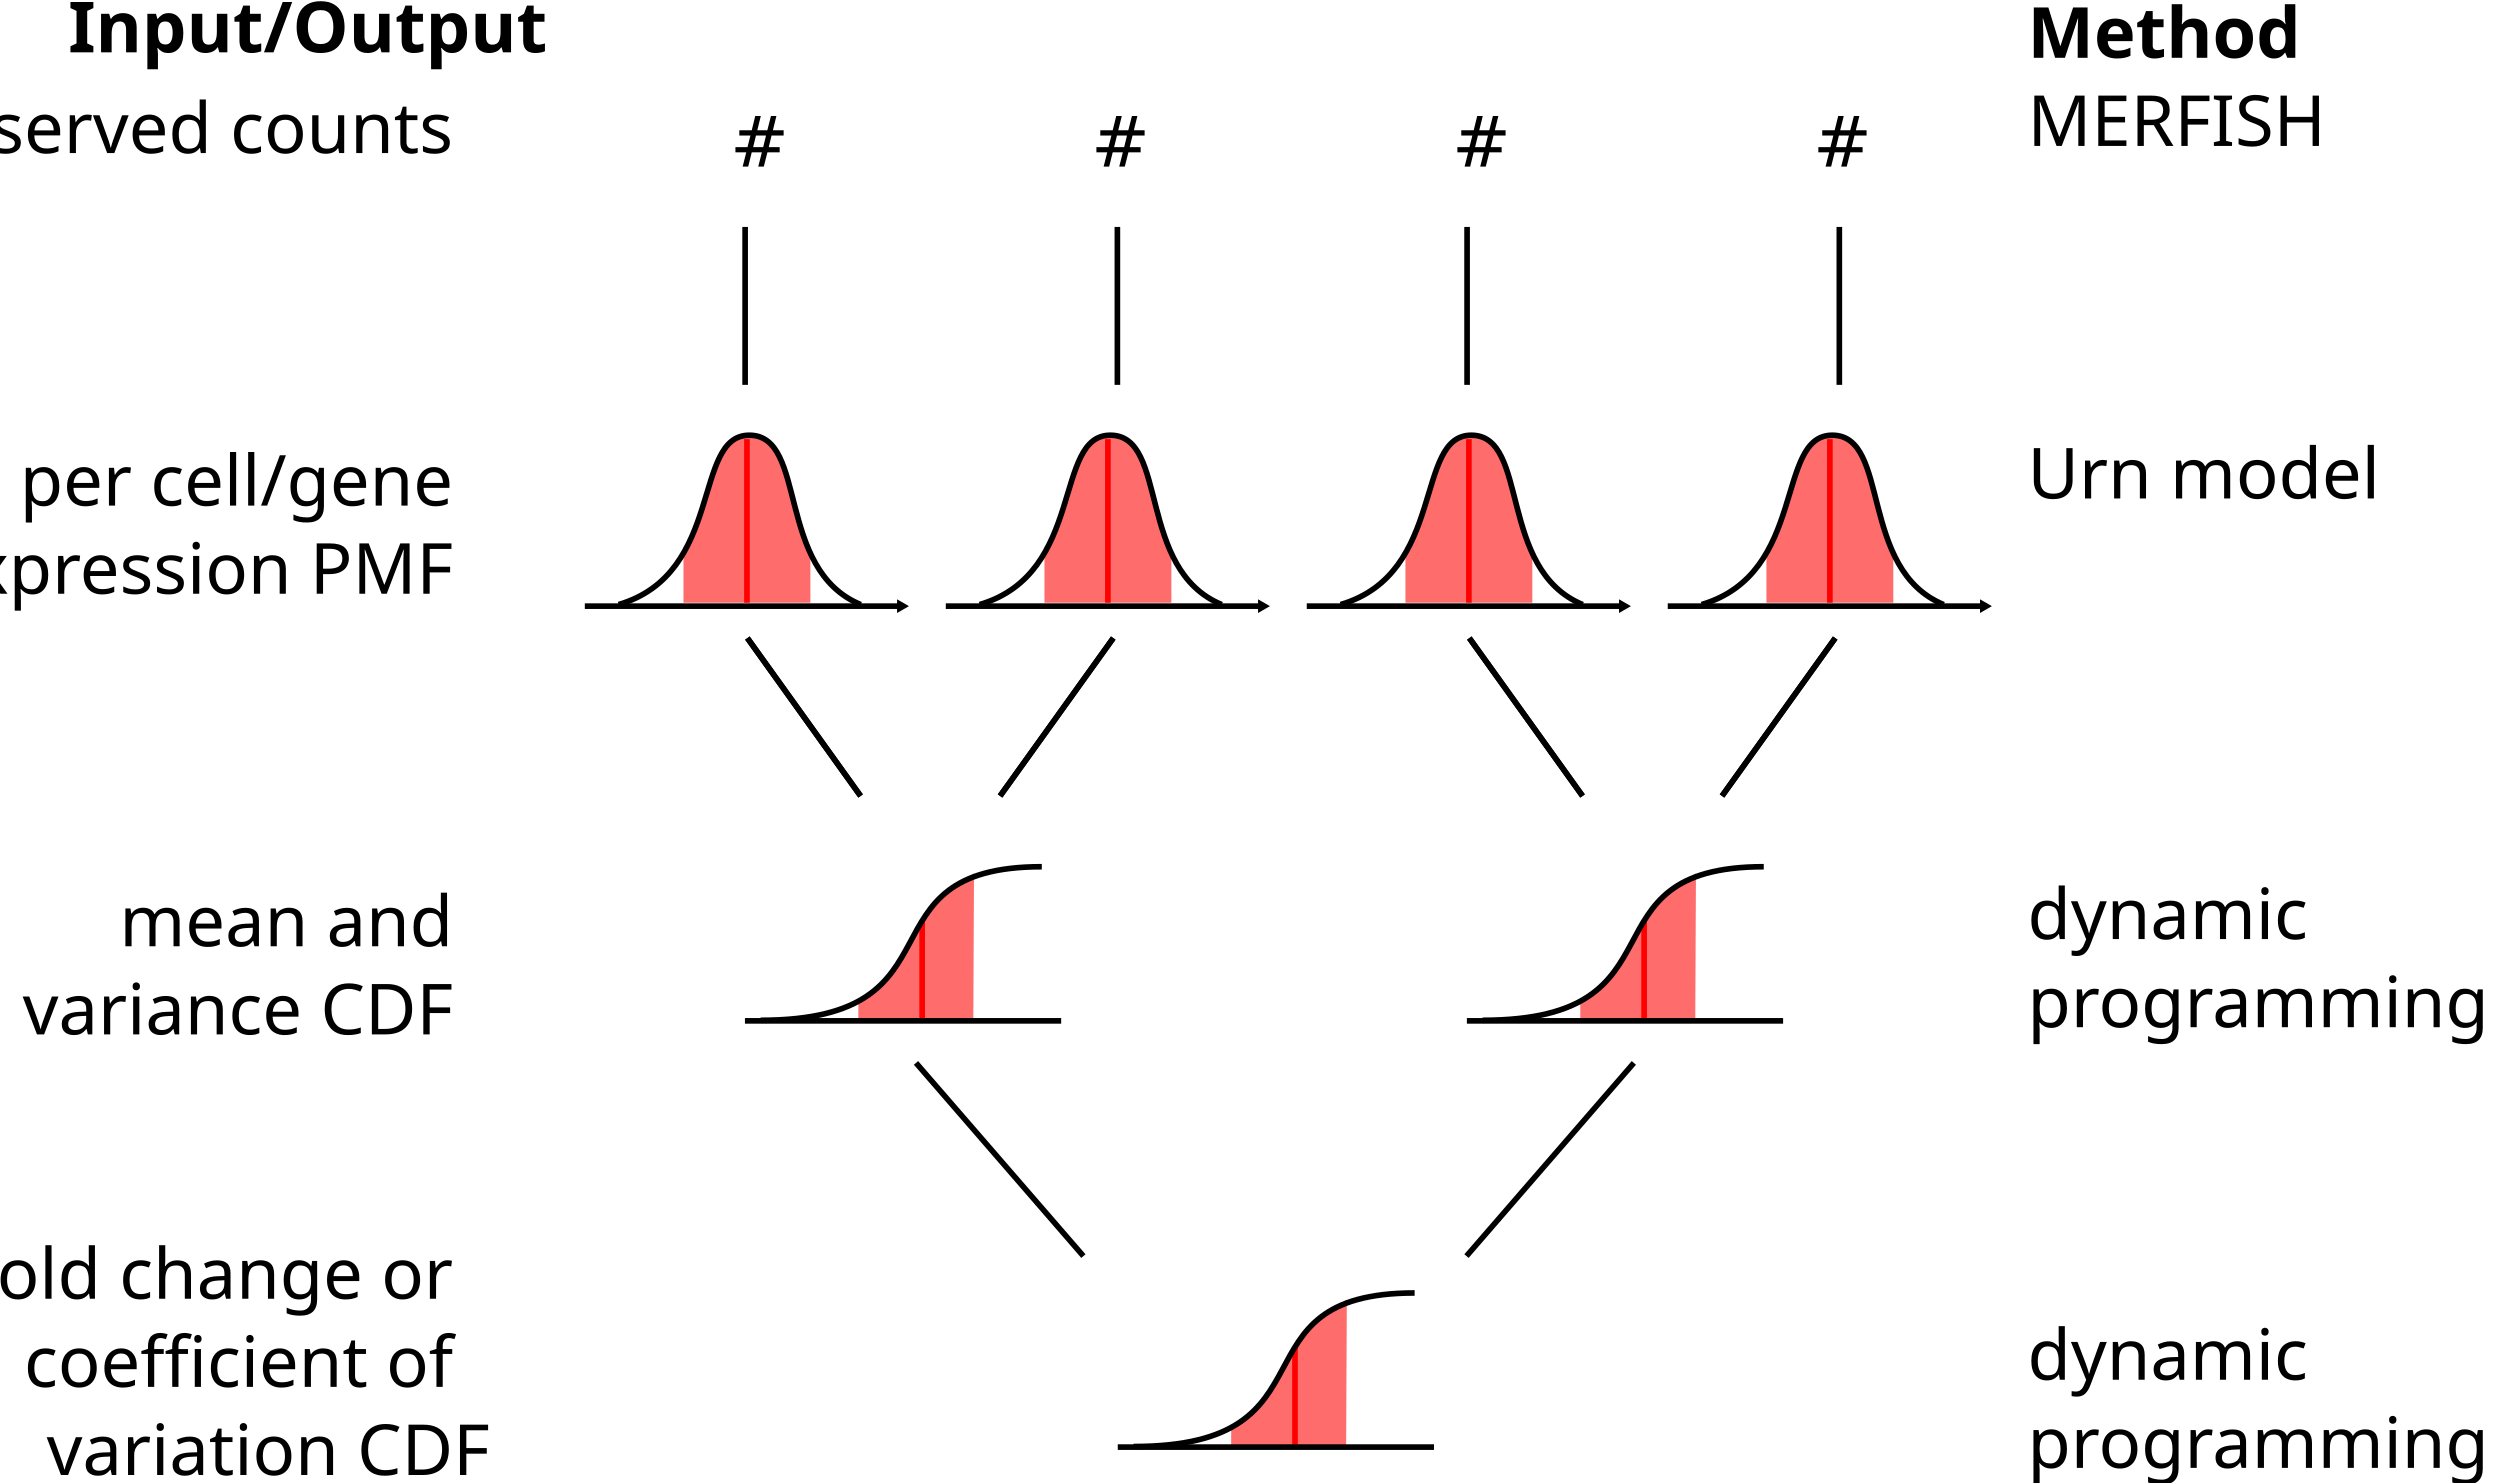
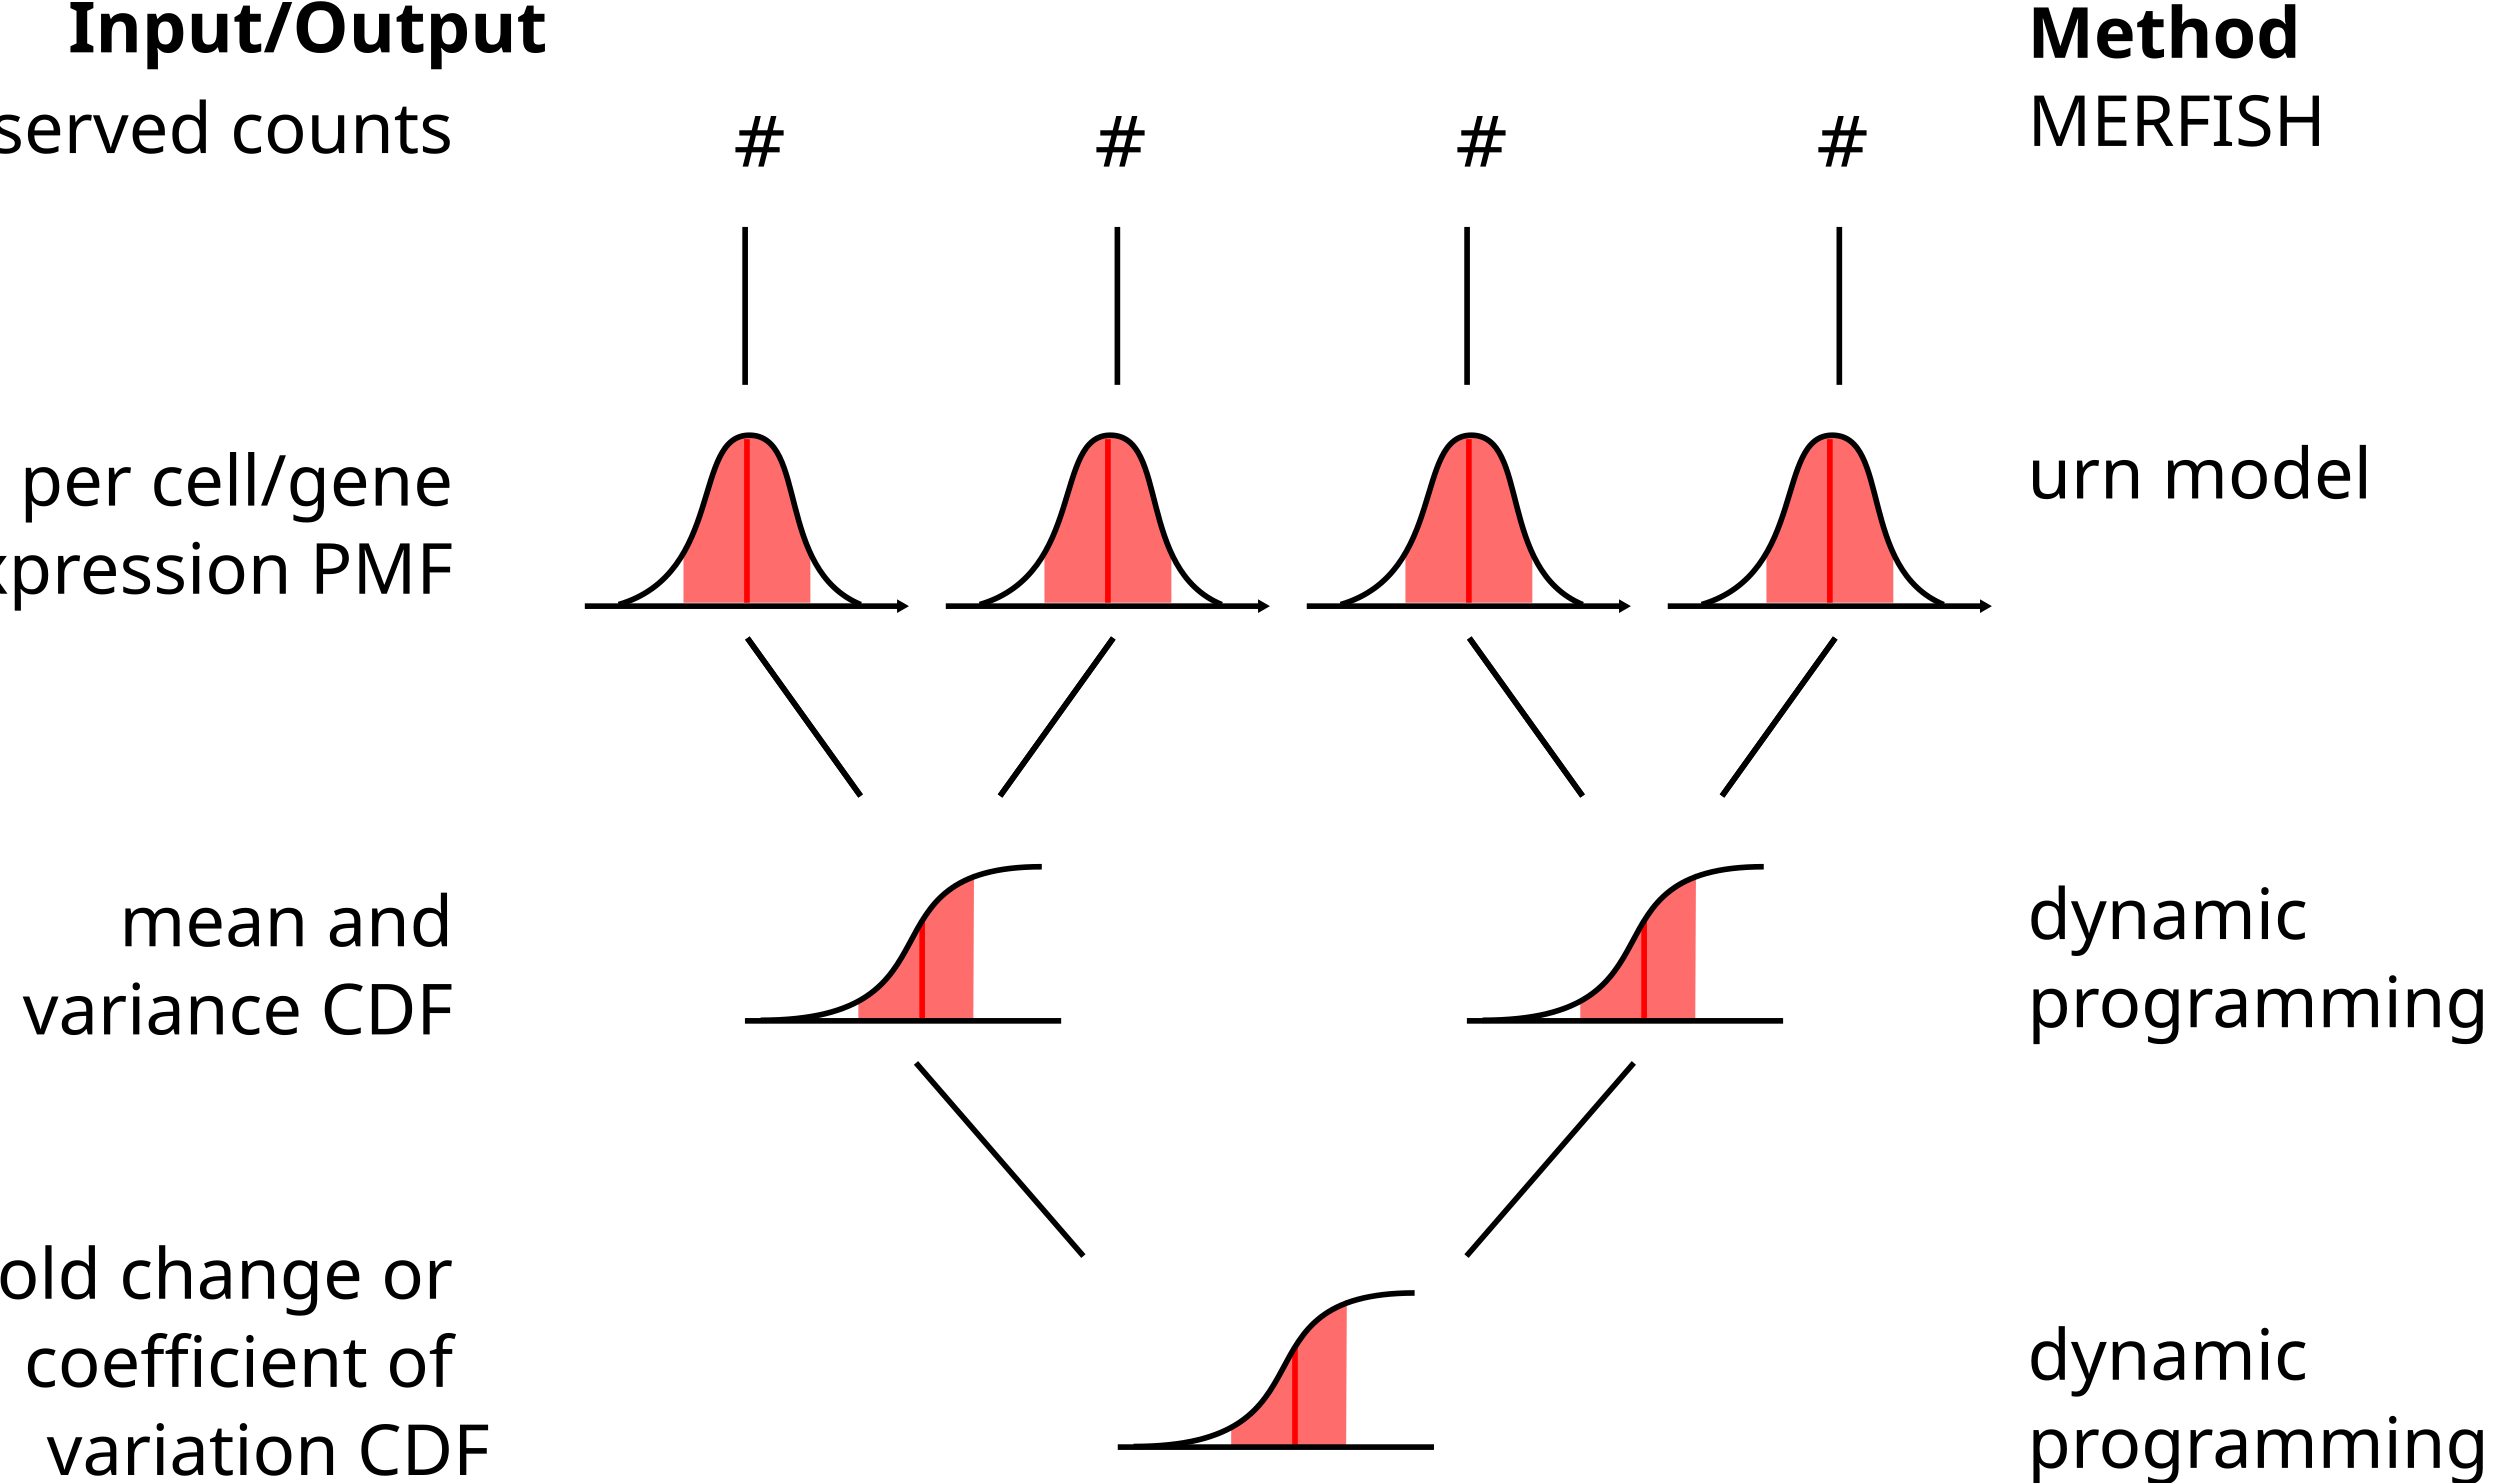
<svg xmlns="http://www.w3.org/2000/svg" id="svg2" version="1.1" xml:space="preserve" width="554.053" height="328.559" viewBox="0 0 554.053 328.559">
  <defs id="defs6" />
  <g id="g10" transform="matrix(1.25,0,0,-1.25,-60.29892,339.077)">
    <g id="g4458" transform="translate(-71.49934,-3.571402)">
      <path d="m 348.629,34.863 c 2.547,4.184 5.723,7.117 9.898,9.547 l -0.121,-25.808 -20.386,0 0,3.359 c 5.039,1.926 8.074,7.851 10.609,12.902 z" style="fill:#ff0000;fill-opacity:0.576;fill-rule:nonzero;stroke:none" id="path14" />
      <g id="g16" transform="matrix(1,0,0,-1,0,275)">
        <path d="m 349.336,238.984 0,17.332" style="fill:none;stroke:#ff0000;stroke-width:1;stroke-linecap:butt;stroke-linejoin:miter;stroke-miterlimit:4;stroke-dasharray:none;stroke-opacity:1" id="path18" />
      </g>
      <g id="g68" transform="matrix(1,0,0,-1,0,275)">
        <path d="m 317.914,256.734 56.066,0" style="fill:none;stroke:#000000;stroke-width:1;stroke-linecap:butt;stroke-linejoin:miter;stroke-miterlimit:4;stroke-dasharray:none;stroke-opacity:1" id="path70" />
      </g>
      <g id="g72" transform="matrix(1,0,0,-1,0,275)">
        <path d="m 320.695,256.633 c 37.125,0 16.617,-27.227 49.852,-27.227" style="fill:none;stroke:#000000;stroke-width:1;stroke-linecap:butt;stroke-linejoin:miter;stroke-miterlimit:4;stroke-dasharray:none;stroke-opacity:1" id="path74" />
      </g>
    </g>
    <text y="-241.725" x="177.659" id="text76" style="font-variant:normal;font-weight:normal;font-size:12.5px;font-family:'DejaVu Sans';-inkscape-font-specification:DejaVuSans;writing-mode:lr-tb;fill:#000000;fill-opacity:1;fill-rule:nonzero;stroke:none" transform="scale(1,-1)">
      <tspan y="-241.725" x="177.659" id="tspan78">#</tspan>
    </text>
    <g transform="matrix(1,0,0,-1,0,275)" id="g80">
      <path id="path82" style="fill:none;stroke:#000000;stroke-width:1;stroke-linecap:butt;stroke-linejoin:miter;stroke-miterlimit:4;stroke-dasharray:none;stroke-opacity:1" d="m 180.348,43.973 0,28" />
    </g>
    <g transform="matrix(1,0,0,-1,0,275)" id="g84">
      <path id="path86" style="fill:none;stroke:#000000;stroke-width:1;stroke-linecap:butt;stroke-linejoin:miter;stroke-miterlimit:4;stroke-dasharray:none;stroke-opacity:1" d="m 246.348,43.973 0,28" />
    </g>
    <g transform="matrix(1,0,0,-1,0,275)" id="g100">
      <path id="path102" style="fill:none;stroke:#000000;stroke-width:1;stroke-linecap:butt;stroke-linejoin:miter;stroke-miterlimit:4;stroke-dasharray:none;stroke-opacity:1" d="m 180.748,116.866 20.071,28" />
      <path d="m 180.748,116.866 20.071,28" style="fill:none;stroke:#000000;stroke-width:1;stroke-linecap:butt;stroke-linejoin:miter;stroke-miterlimit:4;stroke-dasharray:none;stroke-opacity:1" id="path4483" />
    </g>
    <g transform="matrix(1,0,0,-1,0,275)" id="g104">
      <path id="path106" style="fill:none;stroke:#000000;stroke-width:1;stroke-linecap:butt;stroke-linejoin:miter;stroke-miterlimit:4;stroke-dasharray:none;stroke-opacity:1" d="m 210.641,192.187 29.679,34.25" />
    </g>
    <g id="g4447">
      <path d="m 180.168,193.652 1.75,0.25 c 5.582,-0.836 7.664,-14.668 10,-21 l 0,-8.5 -22.5,0 0,9.75 c 4.332,5.5 5.664,21.25 10.75,19.5 z" style="fill:#ff0000;fill-opacity:0.576;fill-rule:nonzero;stroke:none" id="path140" />
      <g id="g142" transform="matrix(1,0,0,-1,0,275)">
        <path d="m 151.926,111.207 56.062,0" style="fill:none;stroke:#000000;stroke-width:1;stroke-linecap:butt;stroke-linejoin:miter;stroke-miterlimit:4;stroke-dasharray:none;stroke-opacity:1" id="path144" />
      </g>
      <g id="g146" transform="matrix(1,0,0,-1,0,275)">
        <path d="m 209.145,111.207 -1.731,1 0,-2 1.731,1 z" style="fill:#000000;fill-opacity:1;fill-rule:evenodd;stroke:#000000;stroke-width:0.25;stroke-linecap:butt;stroke-linejoin:miter;stroke-miterlimit:4;stroke-dasharray:none;stroke-opacity:1" id="path148" />
      </g>
      <g id="g150" transform="matrix(1,0,0,-1,0,275)">
        <path d="m 157.926,110.926 c 18.855,-5.555 12.969,-30.129 23.234,-30.024 10.301,0.106 4.543,23.801 19.695,30.032" style="fill:none;stroke:#000000;stroke-width:1;stroke-linecap:butt;stroke-linejoin:miter;stroke-miterlimit:4;stroke-dasharray:none;stroke-opacity:1" id="path152" />
      </g>
      <g id="g154" transform="matrix(1,0,0,-1,0,275)">
        <path d="m 180.668,81.598 0,29" style="fill:none;stroke:#ff0000;stroke-width:1;stroke-linecap:butt;stroke-linejoin:miter;stroke-miterlimit:4;stroke-dasharray:none;stroke-opacity:1" id="path156" />
      </g>
    </g>
    <g id="g4436">
      <path d="m 244.168,193.652 1.75,0.25 c 5.582,-0.836 7.664,-14.668 10,-21 l 0,-8.5 -22.5,0 0,9.75 c 4.332,5.5 5.664,21.25 10.75,19.5 z" style="fill:#ff0000;fill-opacity:0.576;fill-rule:nonzero;stroke:none" id="path158" />
      <g id="g160" transform="matrix(1,0,0,-1,0,275)">
        <path d="m 215.926,111.207 56.062,0" style="fill:none;stroke:#000000;stroke-width:1;stroke-linecap:butt;stroke-linejoin:miter;stroke-miterlimit:4;stroke-dasharray:none;stroke-opacity:1" id="path162" />
      </g>
      <g id="g164" transform="matrix(1,0,0,-1,0,275)">
        <path d="m 273.145,111.207 -1.731,1 0,-2 1.731,1 z" style="fill:#000000;fill-opacity:1;fill-rule:evenodd;stroke:#000000;stroke-width:0.25;stroke-linecap:butt;stroke-linejoin:miter;stroke-miterlimit:4;stroke-dasharray:none;stroke-opacity:1" id="path166" />
      </g>
      <g id="g168" transform="matrix(1,0,0,-1,0,275)">
        <path d="m 221.926,110.926 c 18.855,-5.555 12.969,-30.129 23.234,-30.024 10.301,0.106 4.543,23.801 19.695,30.032" style="fill:none;stroke:#000000;stroke-width:1;stroke-linecap:butt;stroke-linejoin:miter;stroke-miterlimit:4;stroke-dasharray:none;stroke-opacity:1" id="path170" />
      </g>
      <g id="g172" transform="matrix(1,0,0,-1,0,275)">
        <path d="m 244.668,81.598 0,29" style="fill:none;stroke:#ff0000;stroke-width:1;stroke-linecap:butt;stroke-linejoin:miter;stroke-miterlimit:4;stroke-dasharray:none;stroke-opacity:1" id="path174" />
      </g>
    </g>
    <text transform="scale(1,-1)" style="font-variant:normal;font-weight:normal;font-size:12.5px;font-family:'DejaVu Sans';-inkscape-font-specification:DejaVuSans;writing-mode:lr-tb;fill:#000000;fill-opacity:1;fill-rule:nonzero;stroke:none" id="text4274" x="241.659" y="-241.725">
      <tspan id="tspan4276" x="241.659" y="-241.725">#</tspan>
    </text>
    <g id="g4467" transform="translate(-137.6,72)">
      <path id="path4469" style="fill:#ff0000;fill-opacity:0.576;fill-rule:nonzero;stroke:none" d="m 348.629,34.863 c 2.547,4.184 5.723,7.117 9.898,9.547 l -0.121,-25.808 -20.386,0 0,3.359 c 5.039,1.926 8.074,7.851 10.609,12.902 z" />
      <g transform="matrix(1,0,0,-1,0,275)" id="g4471">
        <path id="path4473" style="fill:none;stroke:#ff0000;stroke-width:1;stroke-linecap:butt;stroke-linejoin:miter;stroke-miterlimit:4;stroke-dasharray:none;stroke-opacity:1" d="m 349.336,238.984 0,17.332" />
      </g>
      <g transform="matrix(1,0,0,-1,0,275)" id="g4475">
        <path id="path4477" style="fill:none;stroke:#000000;stroke-width:1;stroke-linecap:butt;stroke-linejoin:miter;stroke-miterlimit:4;stroke-dasharray:none;stroke-opacity:1" d="m 317.914,256.734 56.066,0" />
      </g>
      <g transform="matrix(1,0,0,-1,0,275)" id="g4479">
        <path id="path4481" style="fill:none;stroke:#000000;stroke-width:1;stroke-linecap:butt;stroke-linejoin:miter;stroke-miterlimit:4;stroke-dasharray:none;stroke-opacity:1" d="m 320.695,256.633 c 37.125,0 16.617,-27.227 49.852,-27.227" />
      </g>
    </g>
    <g id="g4485" transform="matrix(-1,0,0,-1,426.3665,275)">
      <path d="m 180.748,116.866 20.071,28" style="fill:none;stroke:#000000;stroke-width:1;stroke-linecap:butt;stroke-linejoin:miter;stroke-miterlimit:4;stroke-dasharray:none;stroke-opacity:1" id="path4487" />
      <path id="path4489" style="fill:none;stroke:#000000;stroke-width:1;stroke-linecap:butt;stroke-linejoin:miter;stroke-miterlimit:4;stroke-dasharray:none;stroke-opacity:1" d="m 180.748,116.866 20.071,28" />
    </g>
    <text transform="scale(1,-1)" style="font-variant:normal;font-weight:normal;font-size:12.5px;font-family:'DejaVu Sans';-inkscape-font-specification:DejaVuSans;writing-mode:lr-tb;fill:#000000;fill-opacity:1;fill-rule:nonzero;stroke:none" id="text4507" x="305.659" y="-241.725">
      <tspan id="tspan4509" x="305.659" y="-241.725">#</tspan>
    </text>
    <g id="g4511" transform="matrix(1,0,0,-1,128,275)">
      <path d="m 180.348,43.973 0,28" style="fill:none;stroke:#000000;stroke-width:1;stroke-linecap:butt;stroke-linejoin:miter;stroke-miterlimit:4;stroke-dasharray:none;stroke-opacity:1" id="path4513" />
    </g>
    <g id="g4515" transform="matrix(1,0,0,-1,128,275)">
      <path d="m 246.348,43.973 0,28" style="fill:none;stroke:#000000;stroke-width:1;stroke-linecap:butt;stroke-linejoin:miter;stroke-miterlimit:4;stroke-dasharray:none;stroke-opacity:1" id="path4517" />
    </g>
    <g id="g4519" transform="matrix(1,0,0,-1,128,275)">
      <path d="m 180.748,116.866 20.071,28" style="fill:none;stroke:#000000;stroke-width:1;stroke-linecap:butt;stroke-linejoin:miter;stroke-miterlimit:4;stroke-dasharray:none;stroke-opacity:1" id="path4521" />
      <path id="path4523" style="fill:none;stroke:#000000;stroke-width:1;stroke-linecap:butt;stroke-linejoin:miter;stroke-miterlimit:4;stroke-dasharray:none;stroke-opacity:1" d="m 180.748,116.866 20.071,28" />
    </g>
    <g id="g4529" transform="translate(128,0)">
      <path id="path4531" style="fill:#ff0000;fill-opacity:0.576;fill-rule:nonzero;stroke:none" d="m 180.168,193.652 1.75,0.25 c 5.582,-0.836 7.664,-14.668 10,-21 l 0,-8.5 -22.5,0 0,9.75 c 4.332,5.5 5.664,21.25 10.75,19.5 z" />
      <g transform="matrix(1,0,0,-1,0,275)" id="g4533">
        <path id="path4535" style="fill:none;stroke:#000000;stroke-width:1;stroke-linecap:butt;stroke-linejoin:miter;stroke-miterlimit:4;stroke-dasharray:none;stroke-opacity:1" d="m 151.926,111.207 56.062,0" />
      </g>
      <g transform="matrix(1,0,0,-1,0,275)" id="g4537">
        <path id="path4539" style="fill:#000000;fill-opacity:1;fill-rule:evenodd;stroke:#000000;stroke-width:0.25;stroke-linecap:butt;stroke-linejoin:miter;stroke-miterlimit:4;stroke-dasharray:none;stroke-opacity:1" d="m 209.145,111.207 -1.731,1 0,-2 1.731,1 z" />
      </g>
      <g transform="matrix(1,0,0,-1,0,275)" id="g4541">
        <path id="path4543" style="fill:none;stroke:#000000;stroke-width:1;stroke-linecap:butt;stroke-linejoin:miter;stroke-miterlimit:4;stroke-dasharray:none;stroke-opacity:1" d="m 157.926,110.926 c 18.855,-5.555 12.969,-30.129 23.234,-30.024 10.301,0.106 4.543,23.801 19.695,30.032" />
      </g>
      <g transform="matrix(1,0,0,-1,0,275)" id="g4545">
        <path id="path4547" style="fill:none;stroke:#ff0000;stroke-width:1;stroke-linecap:butt;stroke-linejoin:miter;stroke-miterlimit:4;stroke-dasharray:none;stroke-opacity:1" d="m 180.668,81.598 0,29" />
      </g>
    </g>
    <g id="g4549" transform="translate(128,0)">
      <path id="path4551" style="fill:#ff0000;fill-opacity:0.576;fill-rule:nonzero;stroke:none" d="m 244.168,193.652 1.75,0.25 c 5.582,-0.836 7.664,-14.668 10,-21 l 0,-8.5 -22.5,0 0,9.75 c 4.332,5.5 5.664,21.25 10.75,19.5 z" />
      <g transform="matrix(1,0,0,-1,0,275)" id="g4553">
        <path id="path4555" style="fill:none;stroke:#000000;stroke-width:1;stroke-linecap:butt;stroke-linejoin:miter;stroke-miterlimit:4;stroke-dasharray:none;stroke-opacity:1" d="m 215.926,111.207 56.062,0" />
      </g>
      <g transform="matrix(1,0,0,-1,0,275)" id="g4557">
        <path id="path4559" style="fill:#000000;fill-opacity:1;fill-rule:evenodd;stroke:#000000;stroke-width:0.25;stroke-linecap:butt;stroke-linejoin:miter;stroke-miterlimit:4;stroke-dasharray:none;stroke-opacity:1" d="m 273.145,111.207 -1.731,1 0,-2 1.731,1 z" />
      </g>
      <g transform="matrix(1,0,0,-1,0,275)" id="g4561">
        <path id="path4563" style="fill:none;stroke:#000000;stroke-width:1;stroke-linecap:butt;stroke-linejoin:miter;stroke-miterlimit:4;stroke-dasharray:none;stroke-opacity:1" d="m 221.926,110.926 c 18.855,-5.555 12.969,-30.129 23.234,-30.024 10.301,0.106 4.543,23.801 19.695,30.032" />
      </g>
      <g transform="matrix(1,0,0,-1,0,275)" id="g4565">
        <path id="path4567" style="fill:none;stroke:#ff0000;stroke-width:1;stroke-linecap:butt;stroke-linejoin:miter;stroke-miterlimit:4;stroke-dasharray:none;stroke-opacity:1" d="m 244.668,81.598 0,29" />
      </g>
    </g>
    <text y="-241.725" x="369.659" id="text4569" style="font-variant:normal;font-weight:normal;font-size:12.5px;font-family:'DejaVu Sans';-inkscape-font-specification:DejaVuSans;writing-mode:lr-tb;fill:#000000;fill-opacity:1;fill-rule:nonzero;stroke:none" transform="scale(1,-1)">
      <tspan y="-241.725" x="369.659" id="tspan4571">#</tspan>
    </text>
    <g transform="translate(-9.6,72)" id="g4573">
      <path d="m 348.629,34.863 c 2.547,4.184 5.723,7.117 9.898,9.547 l -0.121,-25.808 -20.386,0 0,3.359 c 5.039,1.926 8.074,7.851 10.609,12.902 z" style="fill:#ff0000;fill-opacity:0.576;fill-rule:nonzero;stroke:none" id="path4575" />
      <g id="g4577" transform="matrix(1,0,0,-1,0,275)">
        <path d="m 349.336,238.984 0,17.332" style="fill:none;stroke:#ff0000;stroke-width:1;stroke-linecap:butt;stroke-linejoin:miter;stroke-miterlimit:4;stroke-dasharray:none;stroke-opacity:1" id="path4579" />
      </g>
      <g id="g4581" transform="matrix(1,0,0,-1,0,275)">
        <path d="m 317.914,256.734 56.066,0" style="fill:none;stroke:#000000;stroke-width:1;stroke-linecap:butt;stroke-linejoin:miter;stroke-miterlimit:4;stroke-dasharray:none;stroke-opacity:1" id="path4583" />
      </g>
      <g id="g4585" transform="matrix(1,0,0,-1,0,275)">
        <path d="m 320.695,256.633 c 37.125,0 16.617,-27.227 49.852,-27.227" style="fill:none;stroke:#000000;stroke-width:1;stroke-linecap:butt;stroke-linejoin:miter;stroke-miterlimit:4;stroke-dasharray:none;stroke-opacity:1" id="path4587" />
      </g>
    </g>
    <g transform="matrix(-1,0,0,-1,554.3665,275)" id="g4589">
      <path id="path4591" style="fill:none;stroke:#000000;stroke-width:1;stroke-linecap:butt;stroke-linejoin:miter;stroke-miterlimit:4;stroke-dasharray:none;stroke-opacity:1" d="m 180.748,116.866 20.071,28" />
      <path d="m 180.748,116.866 20.071,28" style="fill:none;stroke:#000000;stroke-width:1;stroke-linecap:butt;stroke-linejoin:miter;stroke-miterlimit:4;stroke-dasharray:none;stroke-opacity:1" id="path4593" />
    </g>
    <g id="g4595" transform="matrix(-1,0,0,-1,548.56,275)">
      <path d="m 210.641,192.187 29.679,34.25" style="fill:none;stroke:#000000;stroke-width:1;stroke-linecap:butt;stroke-linejoin:miter;stroke-miterlimit:4;stroke-dasharray:none;stroke-opacity:1" id="path4597" />
    </g>
    <text xml:space="preserve" style="font-style:normal;font-weight:normal;font-size:12.5px;line-height:125%;font-family:sans-serif;letter-spacing:0px;word-spacing:0px;fill:#000000;fill-opacity:1;stroke:none;stroke-width:1px;stroke-linecap:butt;stroke-linejoin:miter;stroke-opacity:1" x="151.309" y="-244.122" id="text3461" transform="scale(1,-1)">
      <tspan x="151.309" y="-244.122" style="text-align:end;text-anchor:end" id="tspan3472">observed counts</tspan>
      <tspan x="151.309" y="-228.497" id="tspan3467" style="text-align:end;text-anchor:end" />
      <tspan x="151.309" y="-212.872" id="tspan3471" style="text-align:end;text-anchor:end" />
      <tspan x="151.309" y="-197.247" id="tspan3475" style="text-align:end;text-anchor:end" />
      <tspan x="151.309" y="-181.622" style="text-align:end;text-anchor:end" id="tspan3517">per cell/gene</tspan>
      <tspan x="151.309" y="-165.997" style="text-align:end;text-anchor:end" id="tspan3513">expression PMF</tspan>
      <tspan x="151.309" y="-150.372" id="tspan3479" style="text-align:end;text-anchor:end" />
      <tspan x="151.309" y="-134.747" id="tspan3481" style="text-align:end;text-anchor:end" />
      <tspan x="151.309" y="-119.122" id="tspan3489" style="text-align:end;text-anchor:end" />
      <tspan x="151.309" y="-103.497" style="text-align:end;text-anchor:end" id="tspan3523">mean and</tspan>
      <tspan x="151.309" y="-87.872" style="text-align:end;text-anchor:end" id="tspan3511">variance CDF</tspan>
      <tspan x="151.309" y="-72.247" id="tspan3493" style="text-align:end;text-anchor:end" />
      <tspan x="151.309" y="-56.622" id="tspan3499" style="text-align:end;text-anchor:end" />
      <tspan x="151.309" y="-40.997" style="text-align:end;text-anchor:end" id="tspan3503">fold change or</tspan>
      <tspan x="151.309" y="-25.372" style="text-align:end;text-anchor:end" id="tspan3507">coefficient of</tspan>
      <tspan x="151.309" y="-9.747" style="text-align:end;text-anchor:end" id="tspan3509">variation CDF</tspan>
    </text>
    <text xml:space="preserve" style="font-style:normal;font-weight:normal;font-size:12.5px;line-height:125%;font-family:sans-serif;letter-spacing:0px;word-spacing:0px;fill:#000000;fill-opacity:1;stroke:none;stroke-width:1px;stroke-linecap:butt;stroke-linejoin:miter;stroke-opacity:1" x="407.704" y="-261.015" id="text3529" transform="scale(1,-1)">
      <tspan id="tspan3531" x="407.704" y="-261.015" style="font-style:normal;font-variant:normal;font-weight:bold;font-stretch:normal;font-family:sans-serif;-inkscape-font-specification:'sans-serif Bold'">Method</tspan>
      <tspan x="407.704" y="-245.39" id="tspan3533">MERFISH</tspan>
      <tspan x="407.704" y="-229.765" id="tspan3535" />
      <tspan x="407.704" y="-214.14" id="tspan3537" />
      <tspan x="407.704" y="-198.515" id="tspan3539" />
-       <tspan x="407.704" y="-182.89" id="tspan3541">Urn model</tspan>
+       <tspan x="407.704" y="-182.89" id="tspan3541">urn model</tspan>
      <tspan x="407.704" y="-167.265" id="tspan3543" />
      <tspan x="407.704" y="-151.64" id="tspan3545" />
      <tspan x="407.704" y="-136.015" id="tspan3547" />
      <tspan x="407.704" y="-120.39" id="tspan3549" />
      <tspan x="407.704" y="-104.765" id="tspan3551">dynamic</tspan>
      <tspan x="407.704" y="-89.14" id="tspan3553">programming</tspan>
      <tspan x="407.704" y="-73.515" id="tspan3555" />
      <tspan x="407.704" y="-57.89" id="tspan3557" />
      <tspan x="407.704" y="-42.265" id="tspan3561" />
      <tspan x="407.704" y="-26.64" id="tspan3476">dynamic</tspan>
      <tspan x="407.704" y="-11.015" id="tspan3563">programming</tspan>
    </text>
    <text xml:space="preserve" style="font-style:normal;font-weight:normal;font-size:12.5px;line-height:125%;font-family:sans-serif;letter-spacing:0px;word-spacing:0px;fill:#000000;fill-opacity:1;stroke:none;stroke-width:1px;stroke-linecap:butt;stroke-linejoin:miter;stroke-opacity:1" x="60.325" y="-261.984" id="text3468" transform="scale(1,-1)">
      <tspan id="tspan3470" x="60.325" y="-261.984" style="font-style:normal;font-variant:normal;font-weight:bold;font-stretch:normal;font-family:sans-serif;-inkscape-font-specification:'sans-serif Bold'">Input/Output</tspan>
    </text>
  </g>
</svg>
